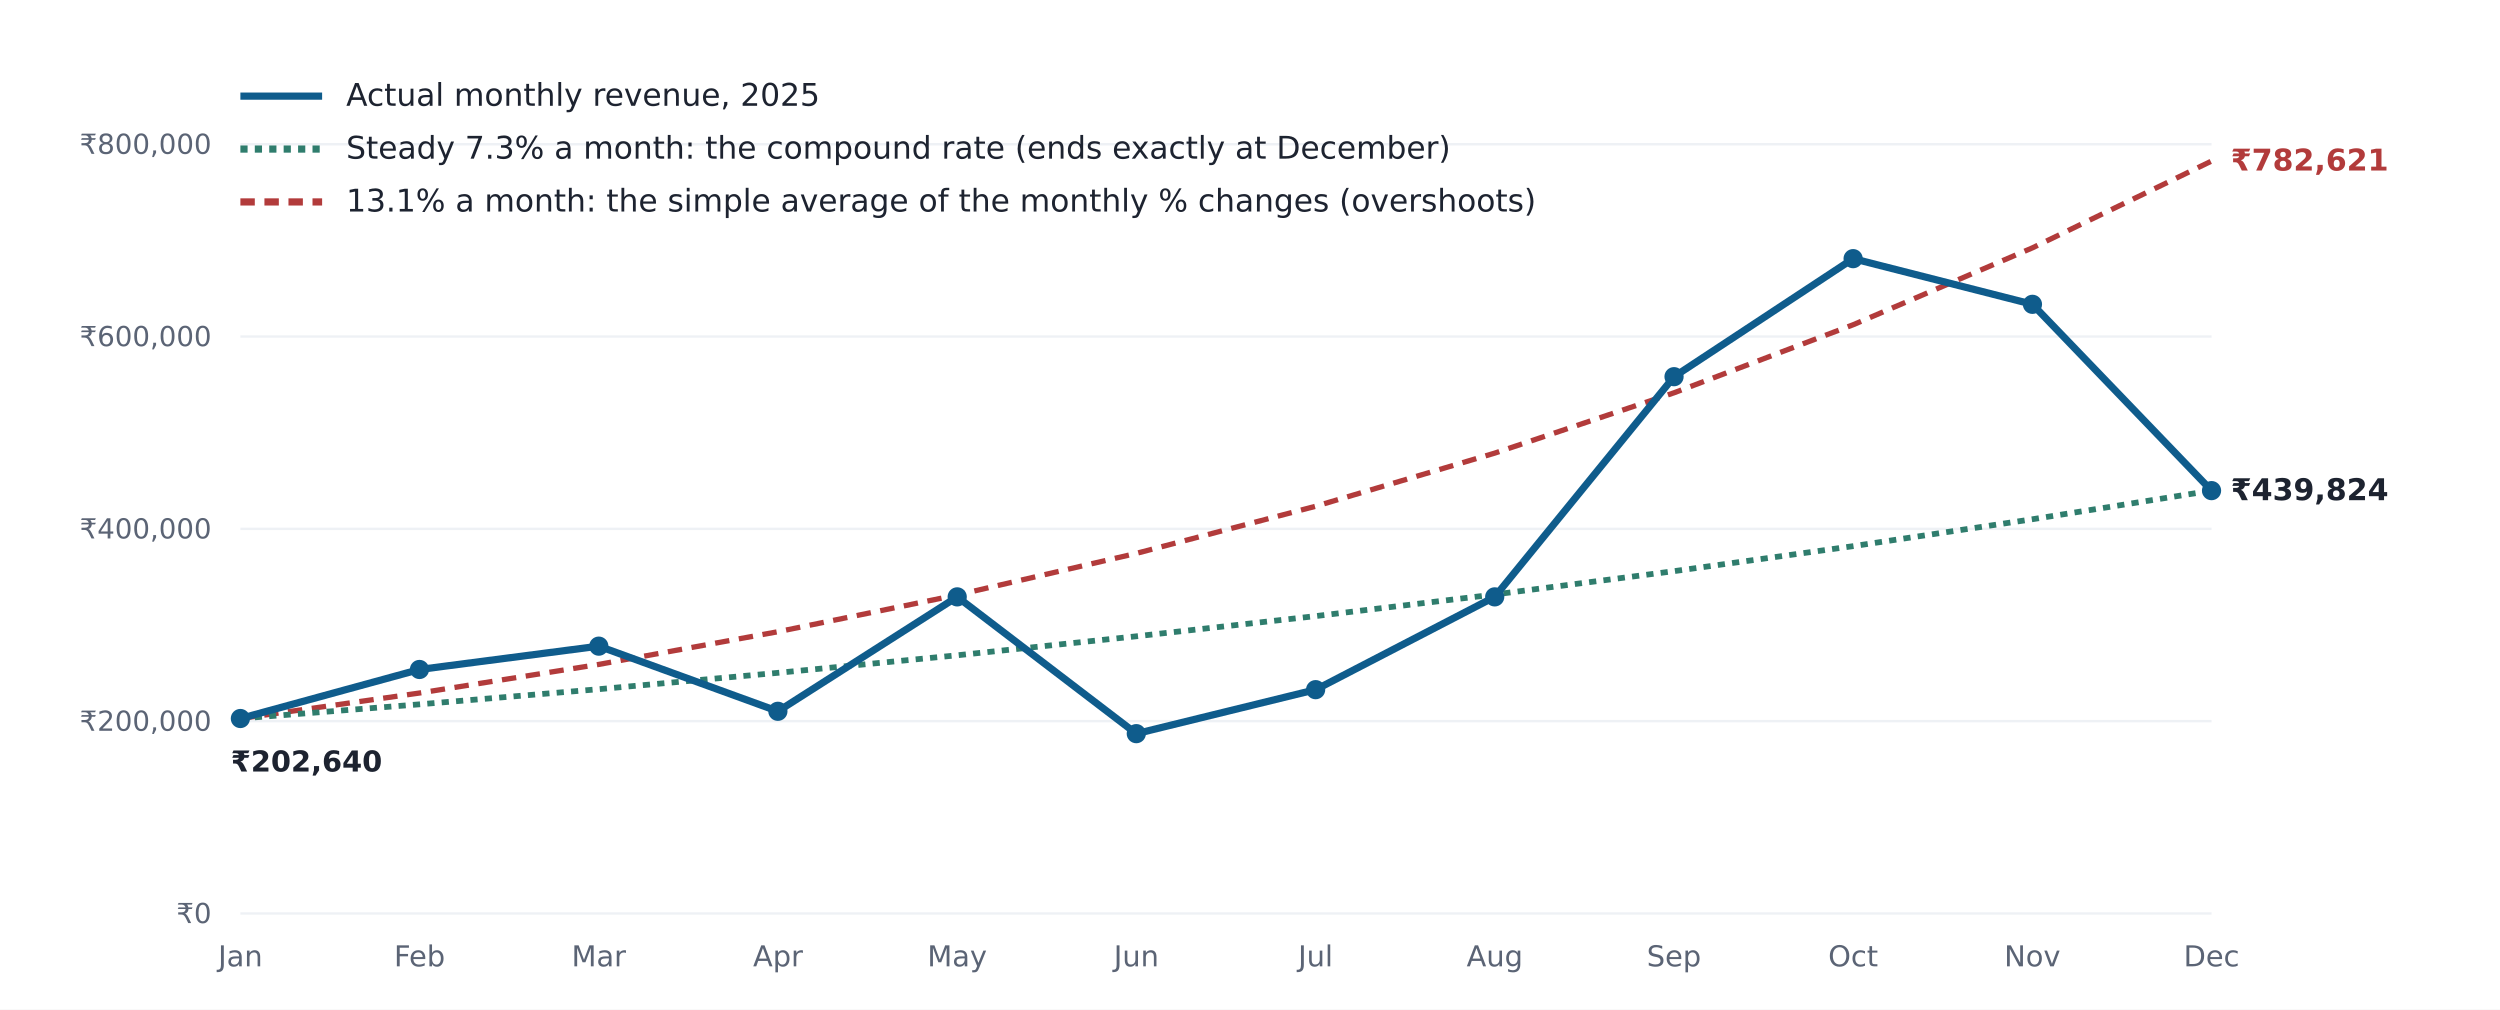
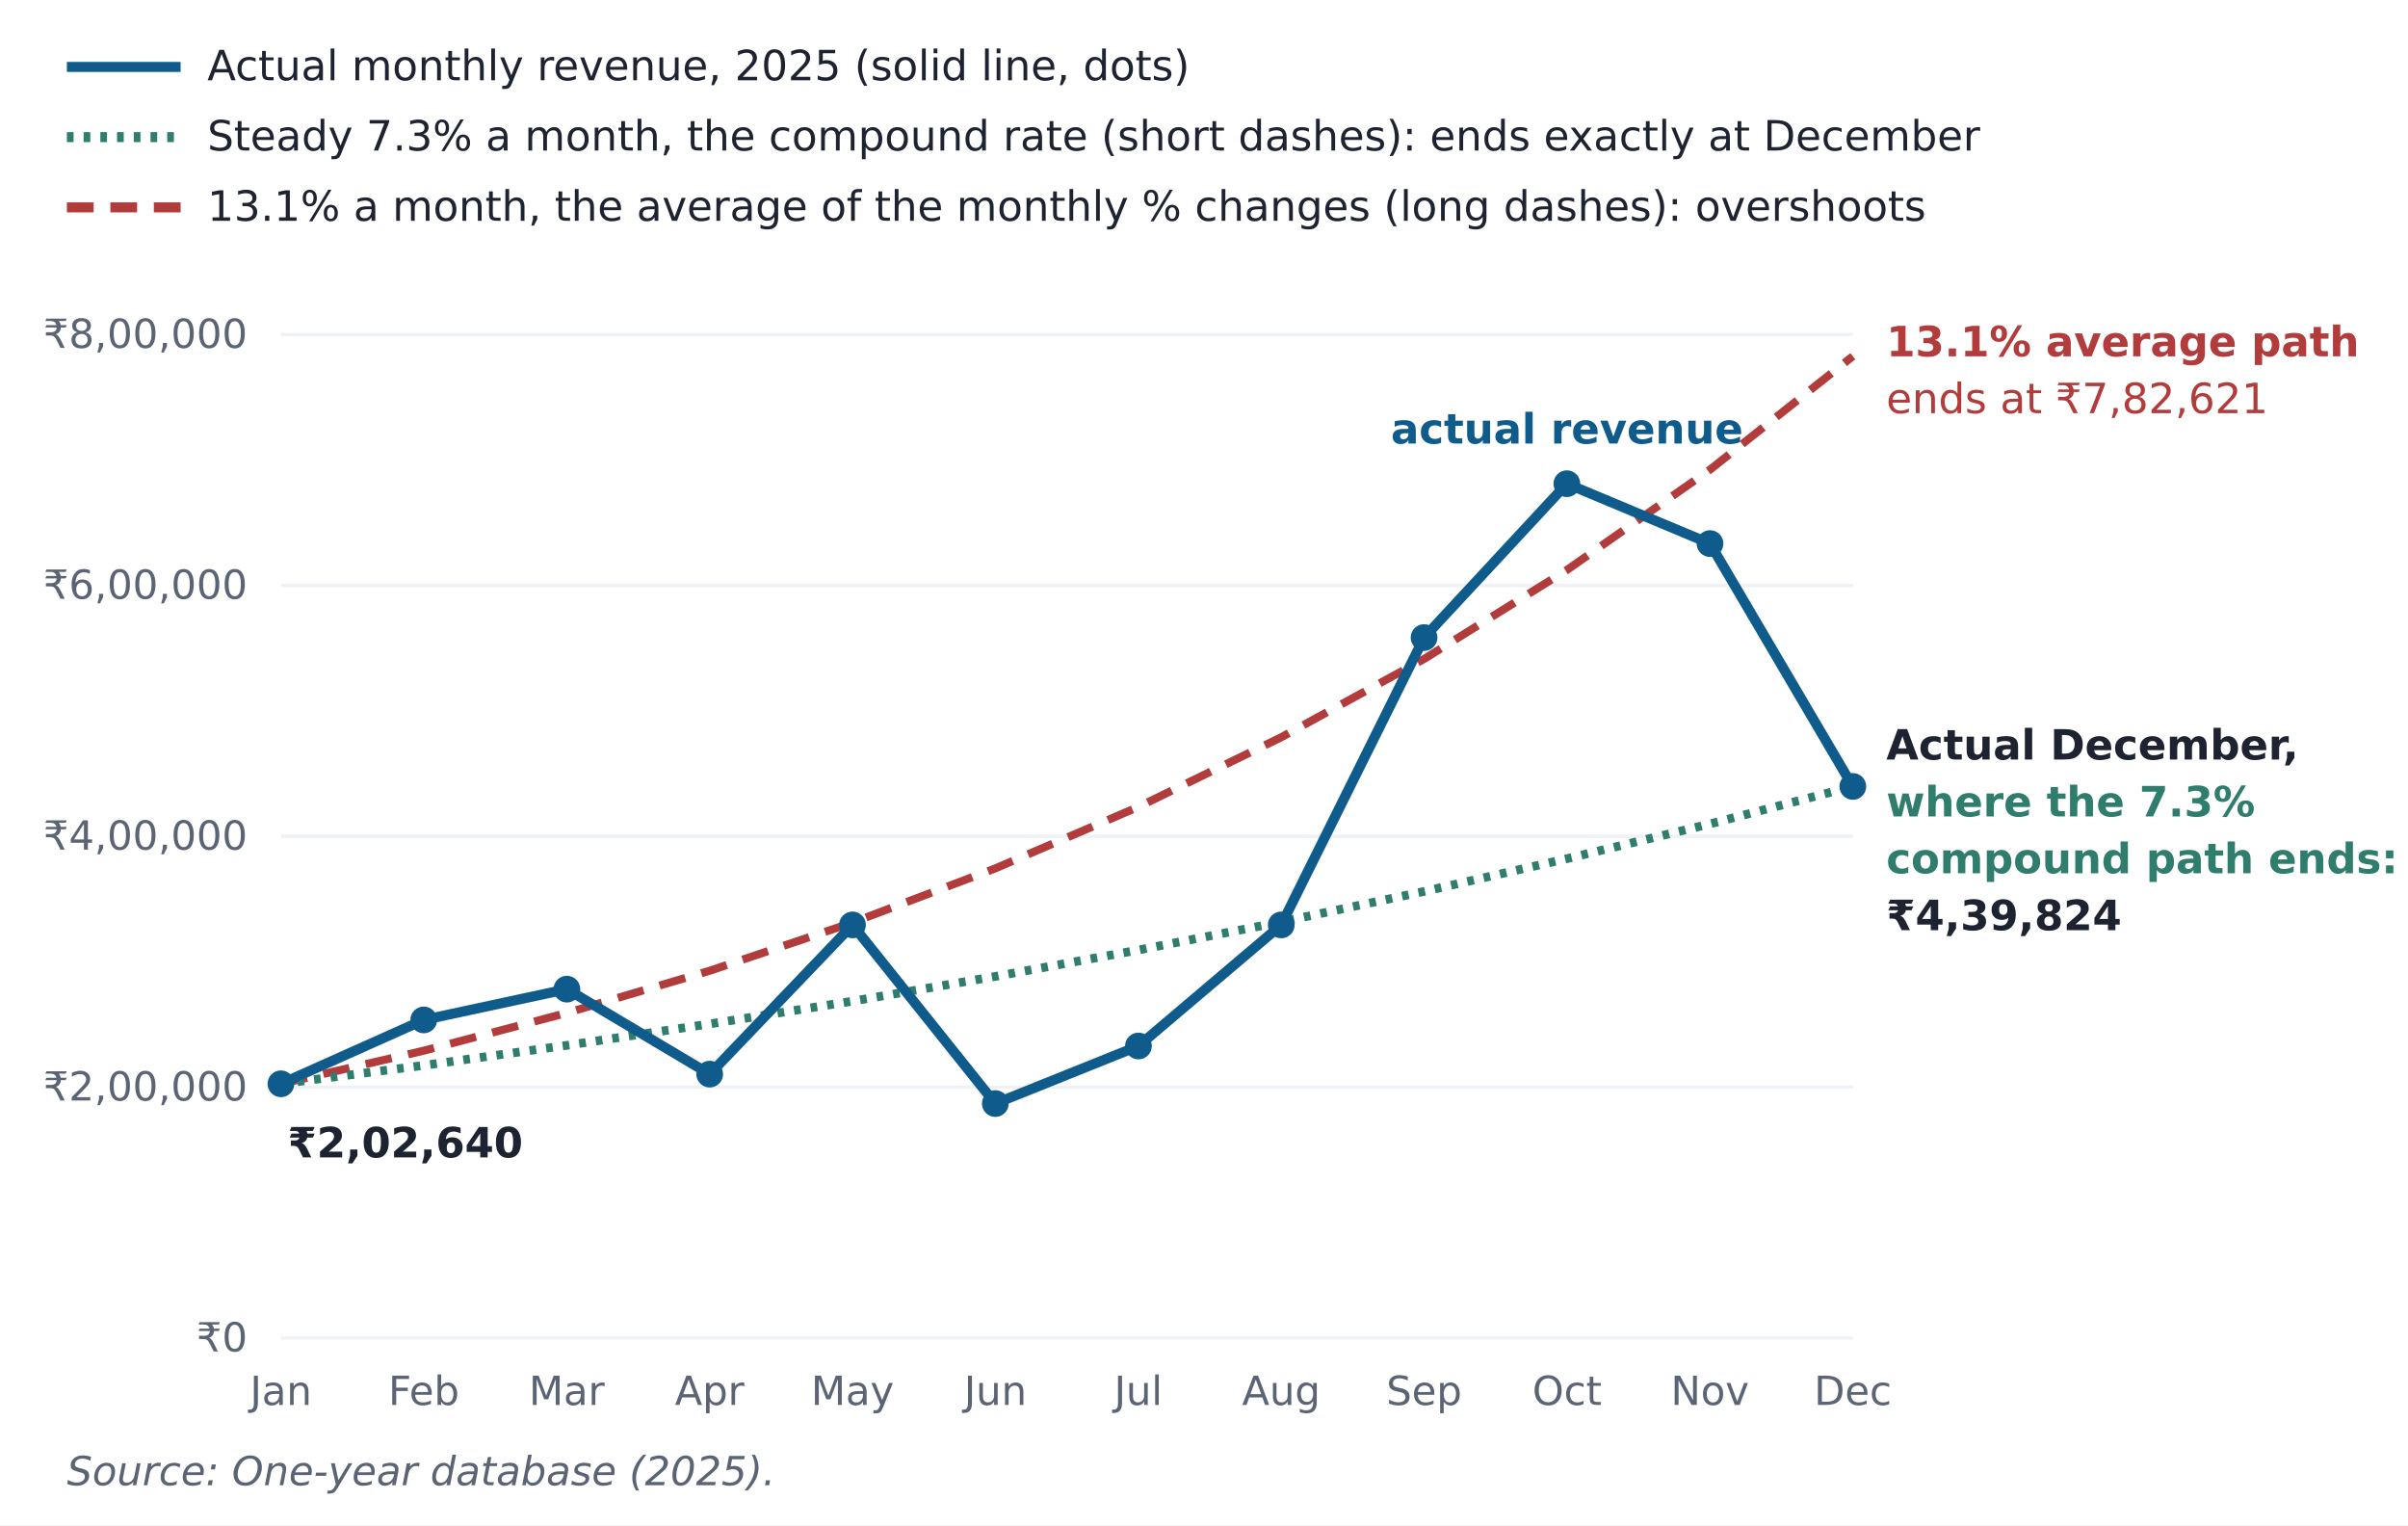
- <svg xmlns="http://www.w3.org/2000/svg" width="1040" height="420" viewBox="0 0 1040 420" font-family="DejaVu Sans, Arial, sans-serif">
-   <rect width="1040" height="420" fill="#ffffff" />
-   <path d="M100,380.0 H920" fill="none" stroke="#eef1f5" stroke-width="1" stroke-linejoin="round" />
-   <text x="88" y="384.0" font-size="11.5" fill="#5b6475" font-weight="normal" text-anchor="end">₹0</text>
-   <path d="M100,300.0 H920" fill="none" stroke="#eef1f5" stroke-width="1" stroke-linejoin="round" />
-   <text x="88" y="304.0" font-size="11.5" fill="#5b6475" font-weight="normal" text-anchor="end">₹200,000</text>
-   <path d="M100,220.0 H920" fill="none" stroke="#eef1f5" stroke-width="1" stroke-linejoin="round" />
-   <text x="88" y="224.0" font-size="11.5" fill="#5b6475" font-weight="normal" text-anchor="end">₹400,000</text>
-   <path d="M100,140.0 H920" fill="none" stroke="#eef1f5" stroke-width="1" stroke-linejoin="round" />
-   <text x="88" y="144.0" font-size="11.5" fill="#5b6475" font-weight="normal" text-anchor="end">₹600,000</text>
-   <path d="M100,60.0 H920" fill="none" stroke="#eef1f5" stroke-width="1" stroke-linejoin="round" />
-   <text x="88" y="64.0" font-size="11.5" fill="#5b6475" font-weight="normal" text-anchor="end">₹800,000</text>
-   <text x="100.0" y="402" font-size="12" fill="#5b6475" font-weight="normal" text-anchor="middle">Jan</text>
-   <text x="174.545" y="402" font-size="12" fill="#5b6475" font-weight="normal" text-anchor="middle">Feb</text>
-   <text x="249.091" y="402" font-size="12" fill="#5b6475" font-weight="normal" text-anchor="middle">Mar</text>
-   <text x="323.636" y="402" font-size="12" fill="#5b6475" font-weight="normal" text-anchor="middle">Apr</text>
-   <text x="398.182" y="402" font-size="12" fill="#5b6475" font-weight="normal" text-anchor="middle">May</text>
-   <text x="472.727" y="402" font-size="12" fill="#5b6475" font-weight="normal" text-anchor="middle">Jun</text>
-   <text x="547.273" y="402" font-size="12" fill="#5b6475" font-weight="normal" text-anchor="middle">Jul</text>
-   <text x="621.818" y="402" font-size="12" fill="#5b6475" font-weight="normal" text-anchor="middle">Aug</text>
-   <text x="696.364" y="402" font-size="12" fill="#5b6475" font-weight="normal" text-anchor="middle">Sep</text>
-   <text x="770.909" y="402" font-size="12" fill="#5b6475" font-weight="normal" text-anchor="middle">Oct</text>
-   <text x="845.455" y="402" font-size="12" fill="#5b6475" font-weight="normal" text-anchor="middle">Nov</text>
-   <text x="920.0" y="402" font-size="12" fill="#5b6475" font-weight="normal" text-anchor="middle">Dec</text>
-   <path d="M100.0,298.9 L174.5,288.3 L249.1,276.4 L323.6,262.8 L398.2,247.5 L472.7,230.2 L547.3,210.6 L621.8,188.5 L696.4,163.4 L770.9,135.1 L845.5,103.1 L920.0,67.0" fill="none" stroke="#b23b3b" stroke-width="2.2" stroke-linejoin="round" stroke-dasharray="6 4" />
-   <path d="M100.0,298.9 L174.5,293.0 L249.1,286.7 L323.6,279.9 L398.2,272.6 L472.7,264.7 L547.3,256.3 L621.8,247.3 L696.4,237.6 L770.9,227.2 L845.5,216.0 L920.0,204.1" fill="none" stroke="#2f7d6d" stroke-width="2.4" stroke-linejoin="round" stroke-dasharray="3 3" />
-   <path d="M100.0,298.9 L174.5,278.5 L249.1,268.8 L323.6,295.9 L398.2,248.3 L472.7,305.2 L547.3,286.9 L621.8,248.3 L696.4,156.7 L770.9,107.6 L845.5,126.6 L920.0,204.1" fill="none" stroke="#0f5c8c" stroke-width="3" stroke-linejoin="round" />
-   <circle cx="100.0" cy="298.9" r="4" fill="#0f5c8c" />
-   <circle cx="174.5" cy="278.5" r="4" fill="#0f5c8c" />
-   <circle cx="249.1" cy="268.8" r="4" fill="#0f5c8c" />
-   <circle cx="323.6" cy="295.9" r="4" fill="#0f5c8c" />
-   <circle cx="398.2" cy="248.3" r="4" fill="#0f5c8c" />
-   <circle cx="472.7" cy="305.2" r="4" fill="#0f5c8c" />
-   <circle cx="547.3" cy="286.9" r="4" fill="#0f5c8c" />
-   <circle cx="621.8" cy="248.3" r="4" fill="#0f5c8c" />
-   <circle cx="696.4" cy="156.7" r="4" fill="#0f5c8c" />
-   <circle cx="770.9" cy="107.6" r="4" fill="#0f5c8c" />
-   <circle cx="845.5" cy="126.6" r="4" fill="#0f5c8c" />
-   <circle cx="920.0" cy="204.1" r="4" fill="#0f5c8c" />
-   <text x="928.0" y="70.955" font-size="12.5" fill="#b23b3b" font-weight="bold" text-anchor="start">₹782,621</text>
-   <text x="928.0" y="208.07" font-size="12.5" fill="#1d2330" font-weight="bold" text-anchor="start">₹439,824</text>
-   <text x="96.0" y="320.944" font-size="12" fill="#1d2330" font-weight="bold" text-anchor="start">₹202,640</text>
-   <path d="M100,40 h34" fill="none" stroke="#0f5c8c" stroke-width="3" stroke-linejoin="round" />
-   <text x="144" y="44" font-size="13" fill="#1d2330" font-weight="normal" text-anchor="start">Actual monthly revenue, 2025</text>
-   <path d="M100,62 h34" fill="none" stroke="#2f7d6d" stroke-width="3" stroke-linejoin="round" stroke-dasharray="3 3" />
-   <text x="144" y="66" font-size="13" fill="#1d2330" font-weight="normal" text-anchor="start">Steady 7.3% a month: the compound rate (ends exactly at December)</text>
-   <path d="M100,84 h34" fill="none" stroke="#b23b3b" stroke-width="3" stroke-linejoin="round" stroke-dasharray="6 4" />
-   <text x="144" y="88" font-size="13" fill="#1d2330" font-weight="normal" text-anchor="start">13.1% a month: the simple average of the monthly % changes (overshoots)</text>
+ <svg xmlns="http://www.w3.org/2000/svg" width="720" height="456" viewBox="0 0 720 456" font-family="DejaVu Sans, Arial, sans-serif">
+   <rect width="720" height="456" fill="#ffffff" />
+   <path d="M84,400.0 H554" fill="none" stroke="#eef1f5" stroke-width="1" stroke-linejoin="round" />
+   <text x="74" y="404.0" font-size="12" fill="#5b6475" font-weight="normal" text-anchor="end">₹0</text>
+   <path d="M84,325.0 H554" fill="none" stroke="#eef1f5" stroke-width="1" stroke-linejoin="round" />
+   <text x="74" y="329.0" font-size="12" fill="#5b6475" font-weight="normal" text-anchor="end">₹2,00,000</text>
+   <path d="M84,250.0 H554" fill="none" stroke="#eef1f5" stroke-width="1" stroke-linejoin="round" />
+   <text x="74" y="254.0" font-size="12" fill="#5b6475" font-weight="normal" text-anchor="end">₹4,00,000</text>
+   <path d="M84,175.0 H554" fill="none" stroke="#eef1f5" stroke-width="1" stroke-linejoin="round" />
+   <text x="74" y="179.0" font-size="12" fill="#5b6475" font-weight="normal" text-anchor="end">₹6,00,000</text>
+   <path d="M84,100.0 H554" fill="none" stroke="#eef1f5" stroke-width="1" stroke-linejoin="round" />
+   <text x="74" y="104.0" font-size="12" fill="#5b6475" font-weight="normal" text-anchor="end">₹8,00,000</text>
+   <text x="84.0" y="420" font-size="12" fill="#5b6475" font-weight="normal" text-anchor="middle">Jan</text>
+   <text x="126.727" y="420" font-size="12" fill="#5b6475" font-weight="normal" text-anchor="middle">Feb</text>
+   <text x="169.455" y="420" font-size="12" fill="#5b6475" font-weight="normal" text-anchor="middle">Mar</text>
+   <text x="212.182" y="420" font-size="12" fill="#5b6475" font-weight="normal" text-anchor="middle">Apr</text>
+   <text x="254.909" y="420" font-size="12" fill="#5b6475" font-weight="normal" text-anchor="middle">May</text>
+   <text x="297.636" y="420" font-size="12" fill="#5b6475" font-weight="normal" text-anchor="middle">Jun</text>
+   <text x="340.364" y="420" font-size="12" fill="#5b6475" font-weight="normal" text-anchor="middle">Jul</text>
+   <text x="383.091" y="420" font-size="12" fill="#5b6475" font-weight="normal" text-anchor="middle">Aug</text>
+   <text x="425.818" y="420" font-size="12" fill="#5b6475" font-weight="normal" text-anchor="middle">Sep</text>
+   <text x="468.545" y="420" font-size="12" fill="#5b6475" font-weight="normal" text-anchor="middle">Oct</text>
+   <text x="511.273" y="420" font-size="12" fill="#5b6475" font-weight="normal" text-anchor="middle">Nov</text>
+   <text x="554.0" y="420" font-size="12" fill="#5b6475" font-weight="normal" text-anchor="middle">Dec</text>
+   <path d="M84.0,324.0 L126.7,314.1 L169.5,302.8 L212.2,290.2 L254.9,275.8 L297.6,259.6 L340.4,241.2 L383.1,220.4 L425.8,197.0 L468.5,170.4 L511.3,140.4 L554.0,106.5" fill="none" stroke="#b23b3b" stroke-width="2.4" stroke-linejoin="round" stroke-dasharray="8 5" />
+   <path d="M84.0,324.0 L126.7,318.5 L169.5,312.5 L212.2,306.1 L254.9,299.3 L297.6,291.9 L340.4,284.0 L383.1,275.6 L425.8,266.5 L468.5,256.7 L511.3,246.3 L554.0,235.1" fill="none" stroke="#2f7d6d" stroke-width="2.6" stroke-linejoin="round" stroke-dasharray="2 3" />
+   <path d="M84.0,324.0 L126.7,304.9 L169.5,295.7 L212.2,321.1 L254.9,276.5 L297.6,329.9 L340.4,312.7 L383.1,276.5 L425.8,190.6 L468.5,144.6 L511.3,162.5 L554.0,235.1" fill="none" stroke="#0f5c8c" stroke-width="3" stroke-linejoin="round" />
+   <circle cx="84.0" cy="324.0" r="4" fill="#0f5c8c" />
+   <circle cx="126.7" cy="304.9" r="4" fill="#0f5c8c" />
+   <circle cx="169.5" cy="295.7" r="4" fill="#0f5c8c" />
+   <circle cx="212.2" cy="321.1" r="4" fill="#0f5c8c" />
+   <circle cx="254.9" cy="276.5" r="4" fill="#0f5c8c" />
+   <circle cx="297.6" cy="329.9" r="4" fill="#0f5c8c" />
+   <circle cx="340.4" cy="312.7" r="4" fill="#0f5c8c" />
+   <circle cx="383.1" cy="276.5" r="4" fill="#0f5c8c" />
+   <circle cx="425.8" cy="190.6" r="4" fill="#0f5c8c" />
+   <circle cx="468.5" cy="144.6" r="4" fill="#0f5c8c" />
+   <circle cx="511.3" cy="162.5" r="4" fill="#0f5c8c" />
+   <circle cx="554.0" cy="235.1" r="4" fill="#0f5c8c" />
+   <text x="564.0" y="106.521" font-size="12.5" fill="#b23b3b" font-weight="bold" text-anchor="start">13.1% average path</text>
+   <text x="564.0" y="123.521" font-size="12.5" fill="#b23b3b" font-weight="normal" text-anchor="start">ends at ₹7,82,621</text>
+   <text x="564.0" y="227.066" font-size="12.5" fill="#1d2330" font-weight="bold" text-anchor="start">Actual December,</text>
+   <text x="564.0" y="244.066" font-size="12.5" fill="#2f7d6d" font-weight="bold" text-anchor="start">where the 7.3%</text>
+   <text x="564.0" y="261.066" font-size="12.5" fill="#2f7d6d" font-weight="bold" text-anchor="start">compound path ends:</text>
+   <text x="564.0" y="278.066" font-size="12.5" fill="#1d2330" font-weight="bold" text-anchor="start">₹4,39,824</text>
+   <text x="86.0" y="346.01" font-size="12.5" fill="#1d2330" font-weight="bold" text-anchor="start">₹2,02,640</text>
+   <text x="468.545" y="132.598" font-size="12.5" fill="#0f5c8c" font-weight="bold" text-anchor="middle">actual revenue</text>
+   <path d="M20,20 h34" fill="none" stroke="#0f5c8c" stroke-width="3" stroke-linejoin="round" />
+   <text x="62" y="24" font-size="12.5" fill="#1d2330" font-weight="normal" text-anchor="start">Actual monthly revenue, 2025 (solid line, dots)</text>
+   <path d="M20,41 h34" fill="none" stroke="#2f7d6d" stroke-width="3" stroke-linejoin="round" stroke-dasharray="2 3" />
+   <text x="62" y="45" font-size="12.5" fill="#1d2330" font-weight="normal" text-anchor="start">Steady 7.3% a month, the compound rate (short dashes): ends exactly at December</text>
+   <path d="M20,62 h34" fill="none" stroke="#b23b3b" stroke-width="3" stroke-linejoin="round" stroke-dasharray="8 5" />
+   <text x="62" y="66" font-size="12.5" fill="#1d2330" font-weight="normal" text-anchor="start">13.1% a month, the average of the monthly % changes (long dashes): overshoots</text>
+   <text x="20" y="444" font-size="12" fill="#5b6475" font-weight="normal" text-anchor="start" font-style="italic">Source: One-year database (2025).</text>
</svg>
